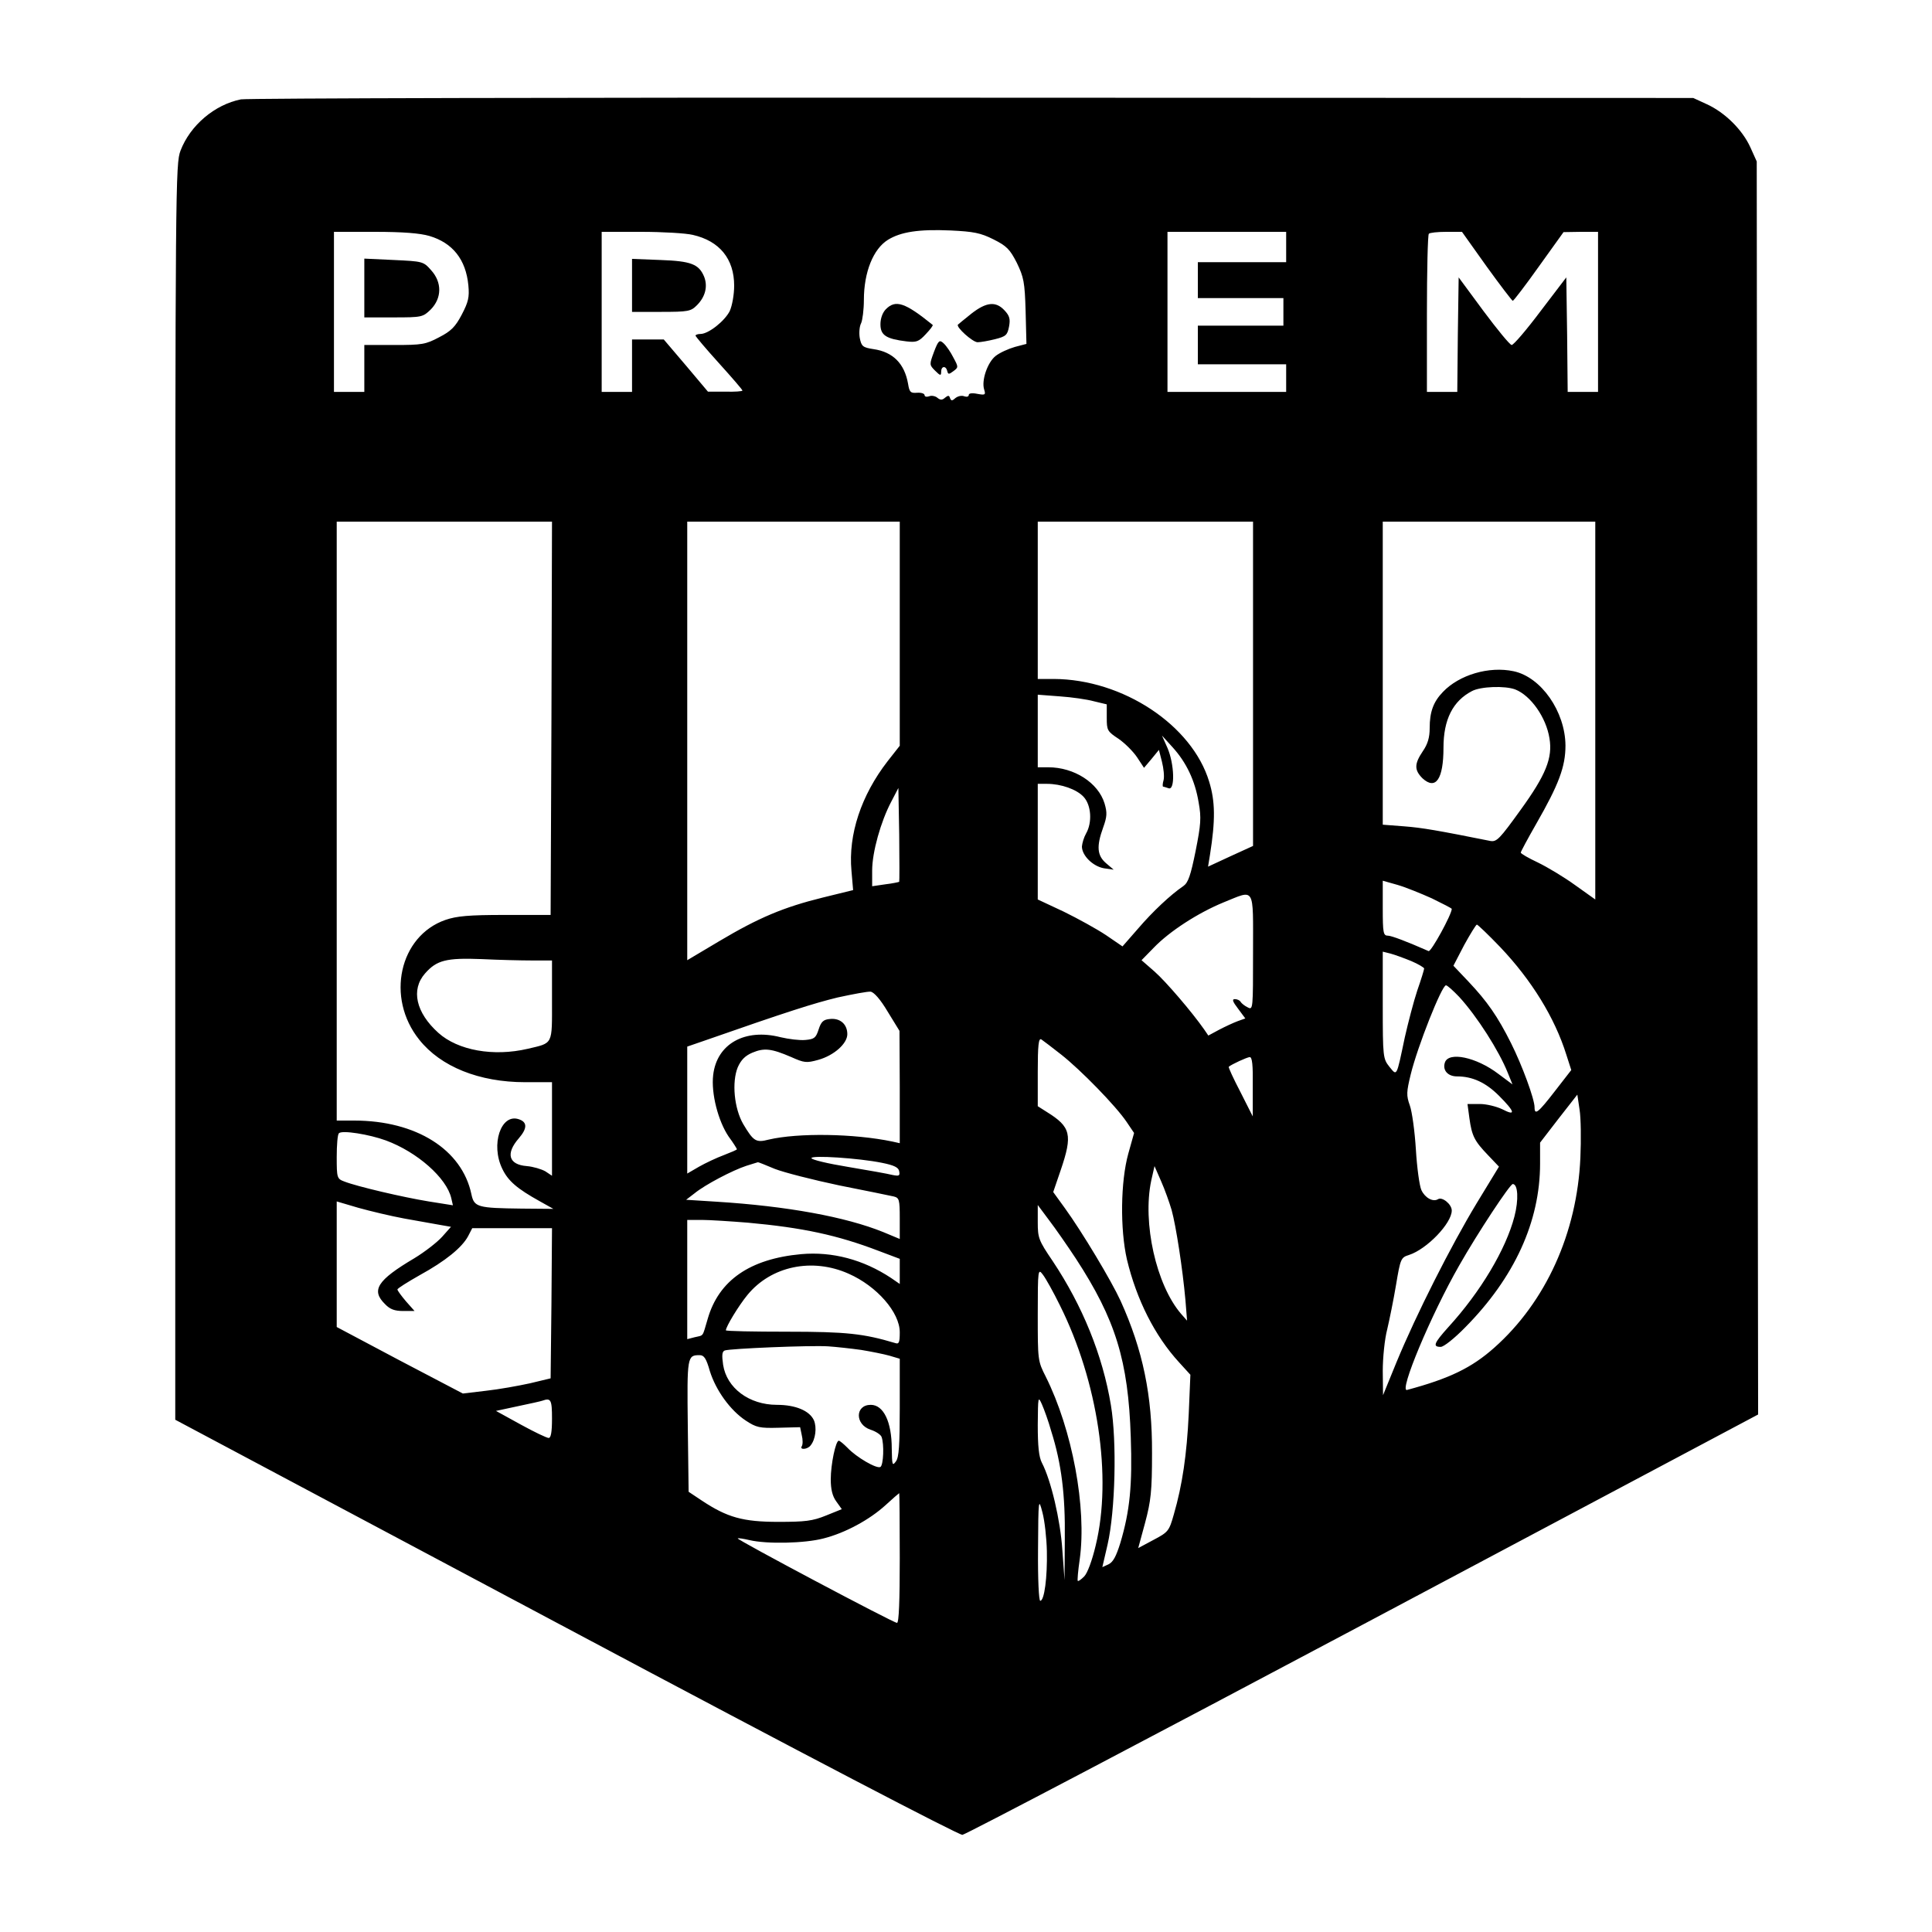
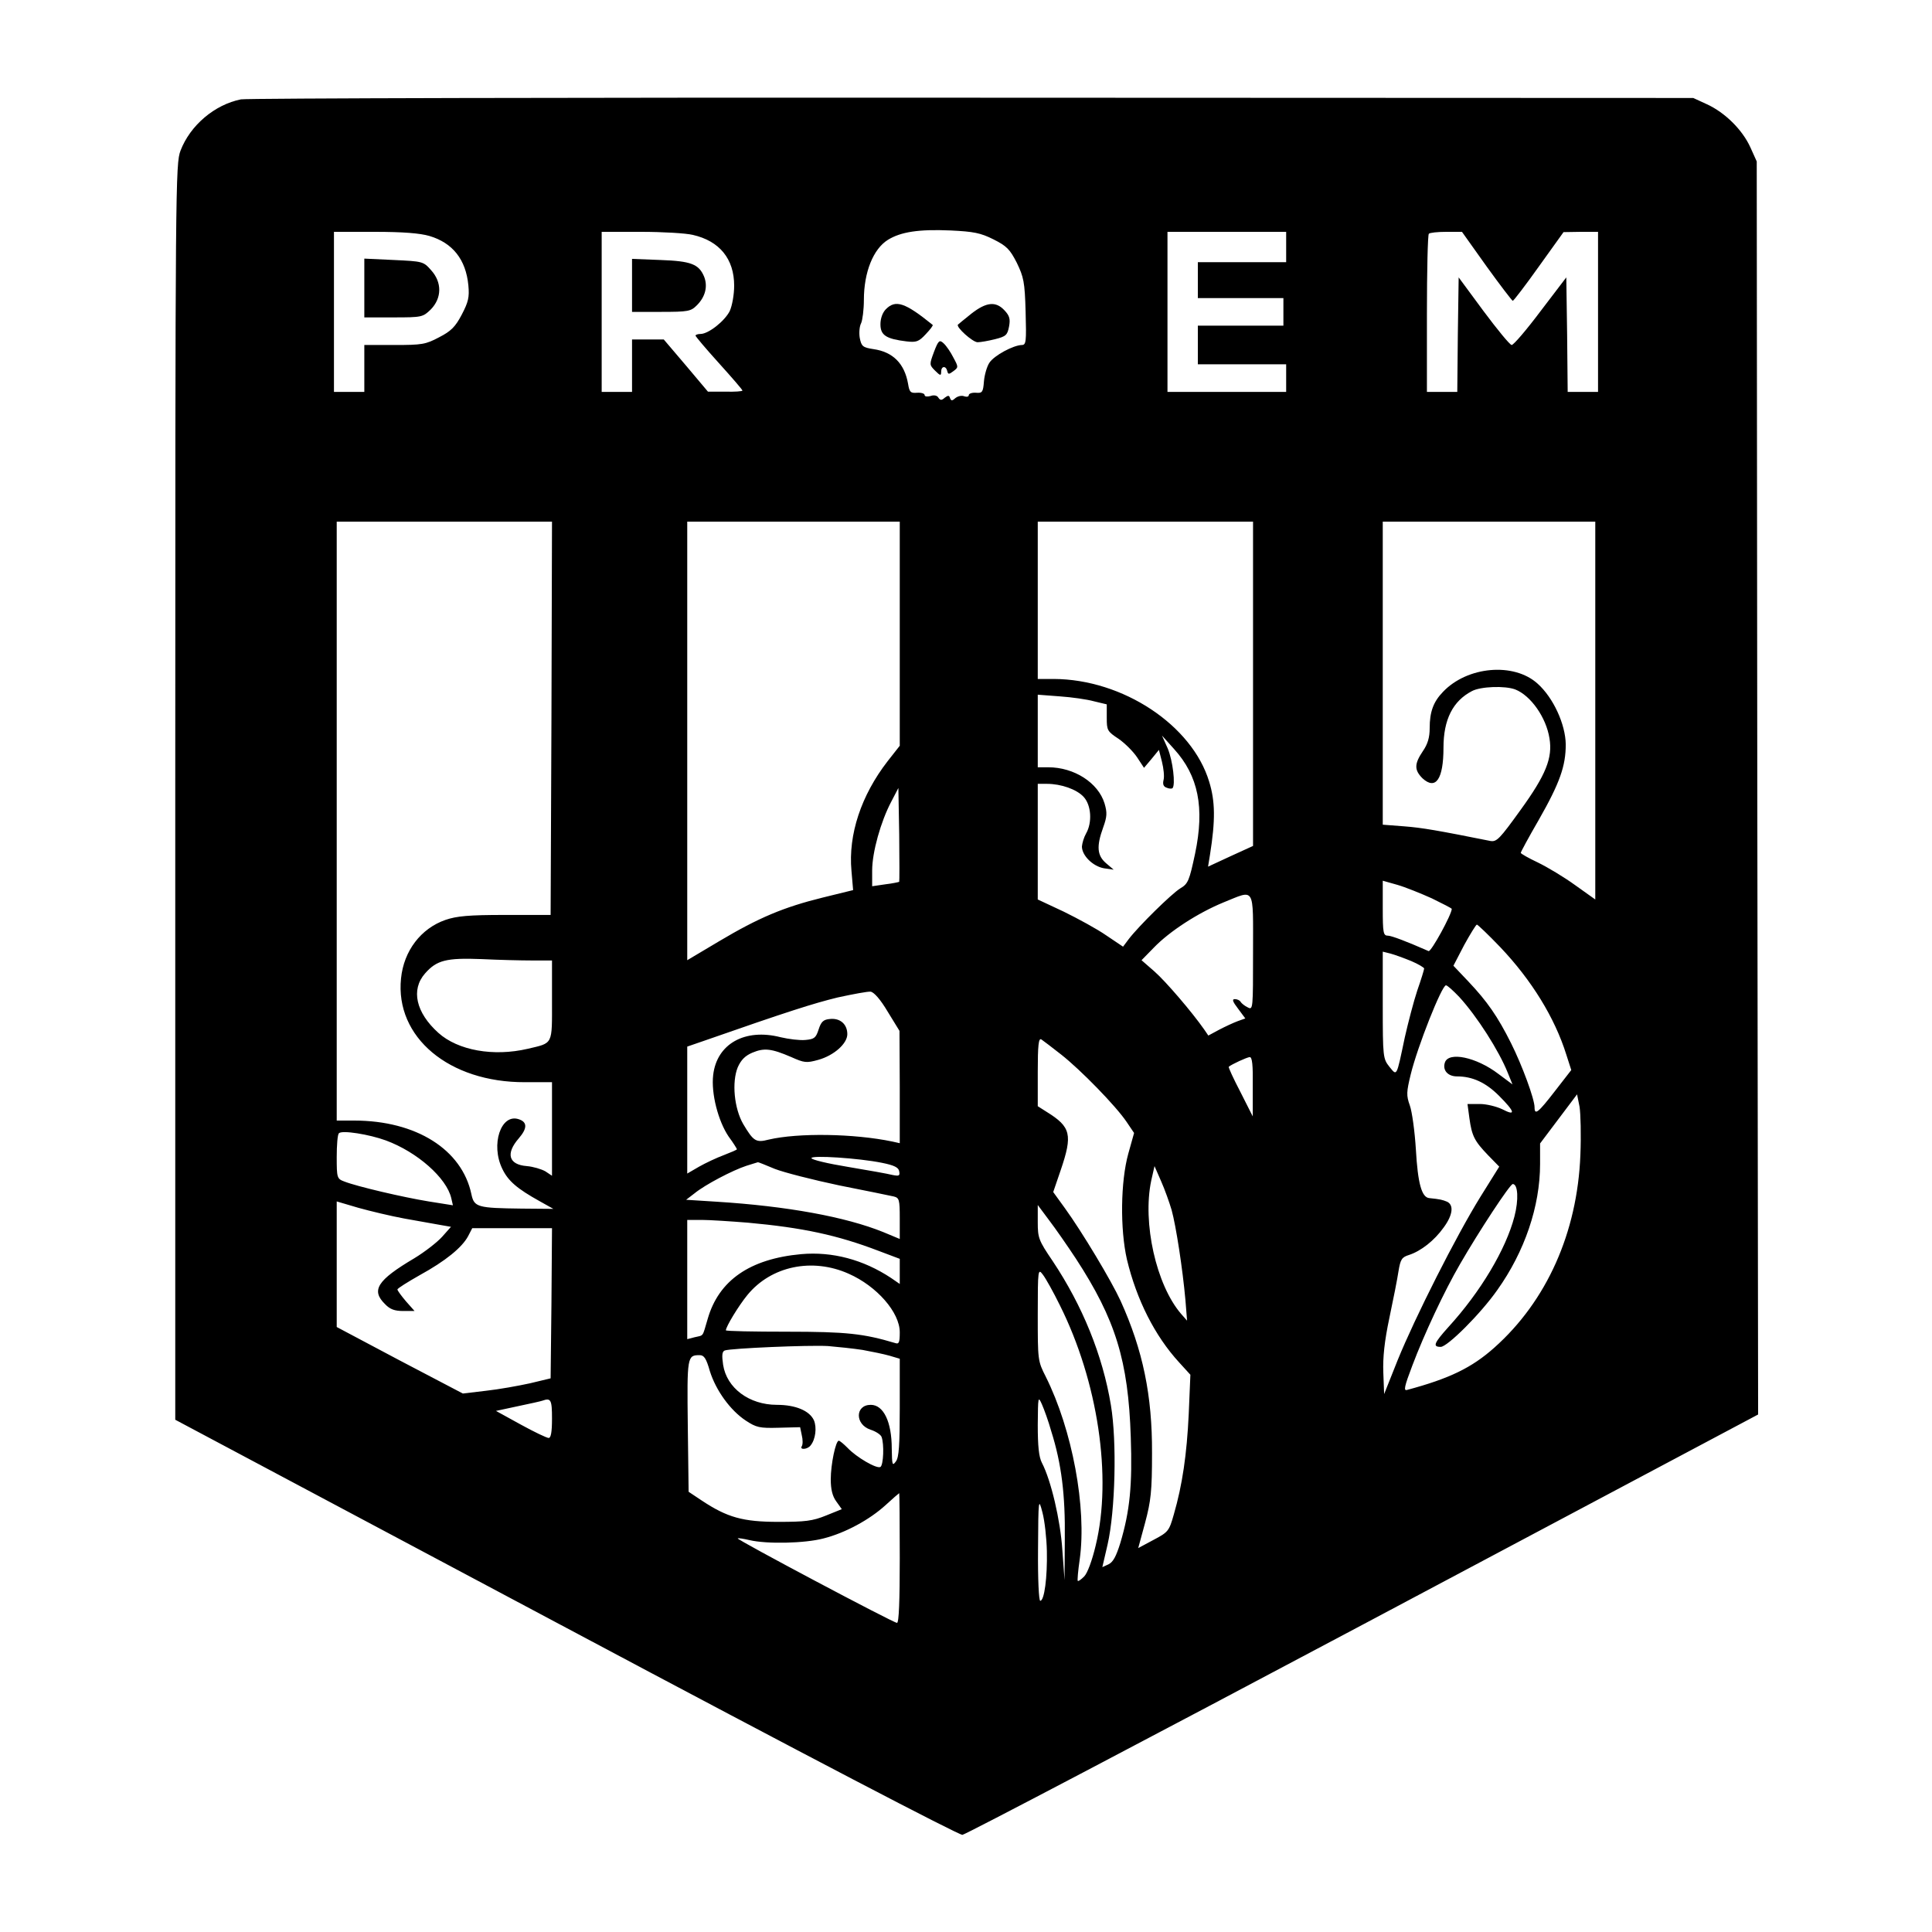
<svg xmlns="http://www.w3.org/2000/svg" version="1.0" width="700pt" height="700pt" viewBox="0 0 700 700" preserveAspectRatio="xMidYMid meet">
  <g transform="translate(0,700) scale(0.1,-0.1)" fill="#000000" stroke="none">
-     <path d="M873 6640 c-95 -19 -184 -94 -219 -186 -18 -48 -19 -110 -19 -2324 l0 -2274 1415 -753 c877 -467 1424 -752 1437 -751 13 2 666 345 1453 763 l1430 760 -3 2270 -2 2270 -23 51 c-29 64 -92 126 -157 156 l-50 23 -2610 1 c-1435 1 -2629 -2 -2652 -6z m2726 -507 c48 -24 60 -36 85 -85 25 -52 29 -69 32 -176 l3 -118 -42 -11 c-24 -7 -55 -21 -70 -33 -29 -23 -52 -89 -41 -122 6 -19 3 -20 -25 -15 -19 4 -31 2 -31 -4 0 -6 -7 -8 -16 -5 -9 4 -23 1 -32 -6 -12 -11 -16 -11 -20 0 -3 10 -7 10 -18 1 -10 -9 -17 -9 -28 0 -7 6 -21 9 -30 5 -9 -3 -16 -1 -16 4 0 6 -12 10 -27 9 -24 -2 -28 2 -33 33 -13 73 -55 115 -125 125 -39 6 -44 10 -50 41 -3 18 -1 42 5 53 5 11 10 49 10 84 0 101 34 185 87 218 47 29 112 39 227 34 84 -4 109 -9 155 -32z m-2043 12 c84 -25 132 -85 141 -179 4 -43 0 -60 -24 -106 -23 -44 -39 -60 -82 -82 -49 -26 -62 -28 -162 -28 l-109 0 0 -85 0 -85 -55 0 -55 0 0 290 0 290 148 0 c102 0 164 -5 198 -15z m954 4 c97 -22 150 -87 150 -184 0 -32 -7 -72 -16 -92 -18 -36 -77 -83 -106 -83 -10 0 -18 -3 -18 -6 0 -3 38 -48 85 -100 47 -52 85 -96 85 -99 0 -3 -28 -5 -62 -4 l-63 0 -80 95 -80 94 -57 0 -58 0 0 -95 0 -95 -55 0 -55 0 0 290 0 290 143 0 c78 0 162 -5 187 -11z m2150 -44 l0 -55 -160 0 -160 0 0 -65 0 -65 155 0 155 0 0 -50 0 -50 -155 0 -155 0 0 -70 0 -70 160 0 160 0 0 -50 0 -50 -215 0 -215 0 0 290 0 290 215 0 215 0 0 -55z m726 -70 c49 -68 92 -124 95 -125 3 0 46 56 95 125 l89 124 63 1 62 0 0 -290 0 -290 -55 0 -55 0 -2 208 -3 207 -93 -122 c-51 -68 -98 -123 -105 -123 -7 1 -52 56 -102 123 l-90 122 -3 -207 -2 -208 -55 0 -55 0 0 283 c0 156 3 287 7 290 3 4 32 7 63 7 l57 0 89 -125z m-3388 -1637 l-3 -713 -165 0 c-132 0 -175 -4 -216 -18 -167 -58 -217 -282 -95 -434 78 -98 217 -154 384 -154 l97 0 0 -170 0 -169 -24 16 c-14 8 -44 17 -67 19 -66 5 -78 45 -29 101 31 36 31 59 -1 69 -64 21 -102 -92 -59 -180 21 -44 54 -72 135 -117 l50 -28 -115 1 c-160 2 -172 5 -182 52 -34 162 -200 267 -425 267 l-63 0 0 1085 0 1085 390 0 390 0 -2 -712z m1262 306 l0 -406 -44 -56 c-96 -124 -143 -266 -131 -397 l6 -70 -110 -27 c-142 -35 -232 -73 -375 -158 l-116 -69 0 795 0 794 385 0 385 0 0 -406z m1280 -181 l0 -588 -81 -37 -82 -38 7 43 c20 126 19 194 -3 265 -62 205 -313 371 -563 372 l-58 0 0 285 0 285 390 0 390 0 0 -587z m1240 -98 l0 -684 -73 52 c-40 29 -100 65 -135 82 -34 16 -62 32 -62 36 0 3 25 50 56 104 82 143 106 207 106 284 -1 123 -88 248 -188 269 -89 19 -197 -13 -256 -75 -35 -36 -48 -73 -48 -131 0 -34 -7 -58 -25 -84 -31 -46 -31 -68 -1 -98 48 -44 76 -3 76 111 0 102 34 169 103 205 32 17 120 20 157 6 56 -22 112 -101 124 -177 12 -71 -13 -133 -105 -260 -75 -104 -86 -116 -109 -112 -190 38 -247 48 -312 53 l-78 6 0 549 0 549 385 0 385 0 0 -685z m-1816 34 l46 -11 0 -49 c0 -45 2 -49 43 -76 23 -16 53 -46 67 -67 l25 -38 27 32 27 33 11 -43 c6 -24 9 -53 6 -66 -4 -13 -4 -24 -2 -24 2 0 11 -3 20 -6 24 -9 21 88 -4 146 l-20 45 39 -43 c49 -54 81 -120 94 -200 10 -55 8 -79 -11 -175 -18 -89 -27 -115 -44 -127 -47 -32 -112 -93 -165 -155 l-56 -64 -60 41 c-33 22 -102 60 -153 85 l-94 44 0 210 0 209 33 0 c52 0 108 -20 133 -47 28 -30 32 -93 9 -133 -8 -14 -14 -35 -15 -47 0 -33 40 -72 80 -79 l35 -5 -27 23 c-33 28 -36 61 -11 130 14 39 15 53 5 87 -23 75 -110 131 -204 131 l-38 0 0 131 0 132 79 -6 c44 -3 100 -11 125 -18z m-706 -654 c-2 -1 -24 -6 -50 -9 l-48 -7 0 57 c0 66 31 177 69 249 l26 50 3 -169 c1 -93 1 -170 0 -171z m1930 -60 c39 -19 72 -36 72 -38 0 -20 -75 -157 -84 -153 -75 33 -134 56 -148 56 -16 0 -18 11 -18 99 l0 100 53 -15 c28 -8 85 -31 125 -49z m-648 -195 c0 -206 0 -210 -19 -200 -11 5 -23 15 -26 20 -3 6 -13 10 -21 10 -11 0 -8 -9 12 -35 l26 -35 -28 -10 c-16 -6 -46 -20 -67 -31 l-39 -21 -15 22 c-44 63 -139 174 -180 210 l-47 41 45 46 c57 59 159 125 251 163 117 47 108 63 108 -180z m896 18 c113 -119 197 -255 239 -389 l18 -56 -59 -76 c-61 -79 -74 -89 -74 -59 0 30 -45 152 -85 232 -49 98 -87 152 -154 223 l-55 58 39 75 c22 40 43 74 46 74 3 0 42 -37 85 -82z m-323 -50 c26 -11 47 -24 47 -27 0 -4 -11 -40 -25 -80 -13 -39 -33 -116 -45 -169 -31 -147 -28 -141 -56 -107 -23 29 -24 35 -24 224 l0 193 28 -7 c15 -4 48 -16 75 -27z m-3185 2 l72 0 0 -145 c0 -163 5 -153 -88 -175 -124 -29 -253 -6 -324 58 -81 73 -100 156 -48 215 42 48 77 57 205 52 61 -3 143 -5 183 -5z m3359 -132 c65 -71 144 -195 176 -275 l17 -42 -51 38 c-80 61 -181 82 -194 41 -9 -28 11 -50 44 -50 56 0 104 -22 152 -70 59 -59 62 -75 12 -49 -21 10 -57 19 -81 19 l-45 0 7 -52 c9 -64 18 -82 68 -134 l39 -41 -81 -133 c-93 -154 -218 -401 -290 -575 l-49 -120 -1 88 c0 48 7 116 16 150 8 34 23 107 32 161 16 96 18 100 47 109 65 21 155 115 155 161 0 23 -35 51 -50 41 -18 -11 -47 5 -60 33 -7 15 -16 81 -20 147 -4 66 -14 138 -22 160 -13 36 -12 49 3 111 25 103 113 324 128 324 5 0 26 -19 48 -42z m-2071 -53 l43 -70 1 -204 0 -203 -27 6 c-139 29 -341 32 -448 7 -46 -12 -55 -6 -92 56 -33 57 -42 152 -20 206 12 27 27 42 53 53 43 18 69 15 141 -16 47 -21 55 -22 98 -10 57 16 105 59 105 93 0 36 -26 59 -63 55 -24 -2 -32 -10 -41 -38 -10 -31 -16 -35 -48 -38 -20 -2 -60 3 -90 10 -129 33 -231 -24 -244 -137 -8 -66 18 -167 56 -223 17 -23 30 -44 30 -46 0 -2 -21 -11 -47 -21 -27 -10 -67 -29 -90 -42 l-43 -25 0 230 0 230 58 20 c309 108 401 137 487 158 55 12 109 22 119 21 12 -1 36 -28 62 -72z m629 -156 c70 -55 198 -186 237 -244 l27 -40 -21 -75 c-28 -101 -30 -273 -5 -383 35 -146 101 -277 189 -373 l41 -45 -6 -142 c-7 -147 -23 -257 -54 -364 -17 -60 -20 -64 -73 -92 l-56 -30 25 92 c21 79 25 114 25 252 1 209 -33 373 -114 552 -33 72 -139 249 -202 336 l-42 58 27 79 c44 129 37 157 -50 211 l-33 21 0 124 c0 97 3 124 13 118 6 -4 39 -29 72 -55z m694 -116 l0 -108 -45 89 c-25 48 -44 89 -42 91 11 9 65 34 76 35 9 0 12 -28 11 -107z m1187 -258 c-12 -272 -125 -522 -312 -688 -82 -73 -163 -112 -316 -153 -31 -9 87 273 189 451 67 118 184 295 194 295 19 0 22 -57 6 -118 -31 -119 -123 -273 -239 -400 -53 -59 -58 -72 -28 -72 11 0 50 31 89 71 178 180 271 383 271 593 l0 76 67 87 68 87 8 -54 c5 -30 6 -109 3 -175z m-4328 63 c114 -42 220 -136 237 -209 l6 -26 -88 14 c-92 15 -259 54 -305 72 -27 10 -28 13 -28 89 0 43 3 82 8 86 11 12 110 -4 170 -26z m1797 -81 c45 -9 61 -17 63 -31 3 -16 0 -18 -25 -13 -15 4 -88 17 -160 29 -73 12 -133 26 -133 32 0 11 171 0 255 -17z m-388 -22 c33 -13 139 -40 234 -60 96 -19 184 -37 197 -40 20 -5 22 -11 22 -79 l0 -75 -60 25 c-136 55 -348 94 -604 110 l-110 7 30 23 c39 32 139 84 188 100 23 7 41 13 42 13 0 1 28 -10 61 -24z m1438 -149 c16 -58 40 -214 50 -326 l6 -75 -22 25 c-90 105 -140 329 -108 482 l12 53 24 -55 c13 -29 30 -77 38 -104z m-2780 -31 c50 -9 108 -19 129 -23 l40 -7 -32 -36 c-18 -20 -63 -55 -101 -78 -135 -80 -157 -116 -106 -166 18 -19 35 -25 66 -25 l41 0 -31 35 c-17 20 -31 39 -31 43 0 4 37 27 81 52 93 51 153 100 175 141 l15 29 144 0 145 0 -2 -272 -3 -272 -75 -18 c-41 -9 -113 -22 -159 -27 l-84 -10 -229 120 -228 121 0 228 0 227 78 -23 c43 -12 118 -30 167 -39z m2433 -145 c144 -221 190 -370 199 -647 6 -173 -3 -267 -38 -384 -15 -48 -26 -69 -43 -77 l-22 -10 19 82 c28 123 34 373 12 505 -30 181 -103 360 -211 522 -51 75 -54 84 -54 141 l0 62 41 -55 c23 -30 66 -92 97 -139z m-1188 130 c198 -18 324 -45 473 -102 l77 -29 0 -46 0 -45 -32 22 c-100 66 -212 96 -325 86 -186 -17 -299 -95 -339 -235 -20 -67 -13 -58 -47 -66 l-27 -7 0 216 0 216 53 0 c28 0 104 -5 167 -10z m365 -185 c102 -45 185 -140 185 -212 0 -38 -3 -44 -17 -39 -114 34 -176 41 -390 41 -123 0 -223 2 -223 5 0 13 46 89 78 128 86 105 235 136 367 77z m765 -114 c138 -276 190 -623 130 -870 -13 -55 -30 -101 -42 -113 -11 -11 -21 -18 -23 -16 -2 2 1 37 7 78 26 187 -27 470 -123 662 -29 57 -29 60 -29 225 0 166 1 168 19 144 10 -13 38 -63 61 -110z m-720 -162 c36 -6 82 -15 103 -21 l37 -11 0 -177 c0 -136 -3 -181 -14 -195 -13 -18 -14 -13 -15 46 0 98 -30 159 -76 159 -57 0 -58 -71 -1 -90 19 -6 37 -18 40 -26 10 -26 7 -102 -4 -109 -13 -8 -87 35 -119 69 -14 14 -28 26 -32 26 -11 0 -29 -85 -29 -140 0 -36 6 -61 20 -80 l20 -28 -57 -23 c-49 -20 -76 -23 -173 -23 -128 0 -185 16 -277 77 l-48 32 -3 239 c-3 252 -2 256 43 256 16 0 24 -12 37 -58 22 -70 74 -142 130 -179 38 -25 50 -28 119 -26 l78 2 6 -29 c4 -16 4 -34 0 -40 -9 -14 21 -12 32 3 18 22 23 65 12 91 -16 35 -67 56 -134 56 -101 0 -182 61 -195 145 -5 35 -4 48 6 52 20 7 310 19 374 15 30 -2 84 -8 120 -13z m689 -295 c37 -117 51 -231 49 -389 l-1 -150 -8 110 c-7 107 -41 252 -74 315 -11 21 -15 61 -15 137 1 103 1 106 15 75 8 -18 24 -62 34 -98z m-1809 46 c0 -49 -4 -70 -12 -70 -7 0 -53 22 -102 49 l-89 49 79 17 c43 9 84 18 89 20 31 11 35 4 35 -65z m1260 -505 c0 -156 -3 -235 -10 -235 -13 0 -582 302 -577 306 1 2 20 -1 42 -6 63 -15 201 -12 269 6 79 20 167 68 225 121 25 23 47 42 49 43 1 0 2 -106 2 -235z m533 25 c2 -94 -9 -180 -24 -180 -5 0 -9 77 -8 188 1 183 2 186 16 132 8 -30 15 -93 16 -140z" />
+     <path d="M873 6640 c-95 -19 -184 -94 -219 -186 -18 -48 -19 -110 -19 -2324 l0 -2274 1415 -753 c877 -467 1424 -752 1437 -751 13 2 666 345 1453 763 l1430 760 -3 2270 -2 2270 -23 51 c-29 64 -92 126 -157 156 l-50 23 -2610 1 c-1435 1 -2629 -2 -2652 -6z m2726 -507 c48 -24 60 -36 85 -85 25 -52 29 -69 32 -178 3 -108 2 -120 -14 -120 -31 -1 -100 -38 -117 -64 -9 -13 -18 -44 -20 -68 -3 -39 -6 -43 -29 -41 -14 1 -26 -3 -26 -9 0 -5 -7 -7 -16 -4 -9 4 -23 1 -32 -6 -12 -11 -16 -11 -20 0 -3 10 -7 10 -19 1 -11 -10 -16 -10 -23 0 -4 8 -16 11 -29 6 -12 -3 -21 -2 -21 4 0 5 -12 9 -27 8 -24 -2 -28 2 -33 33 -13 73 -55 115 -125 125 -39 6 -44 10 -50 41 -3 18 -1 42 5 53 5 11 10 49 10 84 0 101 34 185 87 218 47 29 112 39 227 34 84 -4 109 -9 155 -32z m-2043 12 c84 -25 132 -85 141 -179 4 -43 0 -60 -24 -106 -23 -44 -39 -60 -82 -82 -49 -26 -62 -28 -162 -28 l-109 0 0 -85 0 -85 -55 0 -55 0 0 290 0 290 148 0 c102 0 164 -5 198 -15z m954 4 c97 -22 150 -87 150 -184 0 -32 -7 -72 -16 -92 -18 -36 -77 -83 -106 -83 -10 0 -18 -3 -18 -6 0 -3 38 -48 85 -100 47 -52 85 -96 85 -99 0 -3 -28 -5 -62 -4 l-63 0 -80 95 -80 94 -57 0 -58 0 0 -95 0 -95 -55 0 -55 0 0 290 0 290 143 0 c78 0 162 -5 187 -11z m2150 -44 l0 -55 -160 0 -160 0 0 -65 0 -65 155 0 155 0 0 -50 0 -50 -155 0 -155 0 0 -70 0 -70 160 0 160 0 0 -50 0 -50 -215 0 -215 0 0 290 0 290 215 0 215 0 0 -55z m726 -70 c49 -68 92 -124 95 -125 3 0 46 56 95 125 l89 124 63 1 62 0 0 -290 0 -290 -55 0 -55 0 -2 208 -3 207 -93 -122 c-51 -68 -98 -123 -105 -123 -7 1 -52 56 -102 123 l-90 122 -3 -207 -2 -208 -55 0 -55 0 0 283 c0 156 3 287 7 290 3 4 32 7 63 7 l57 0 89 -125z m-3388 -1637 l-3 -713 -165 0 c-132 0 -175 -4 -216 -18 -89 -31 -151 -112 -161 -212 -22 -213 174 -377 449 -376 l98 0 0 -169 0 -170 -24 16 c-14 8 -44 17 -67 19 -66 5 -78 45 -29 101 31 36 31 59 -1 69 -64 21 -102 -92 -59 -180 21 -44 54 -72 135 -117 l50 -28 -115 1 c-160 2 -172 5 -182 52 -34 162 -200 267 -425 267 l-63 0 0 1085 0 1085 390 0 390 0 -2 -712z m1262 306 l0 -406 -44 -56 c-96 -124 -143 -266 -131 -397 l6 -70 -110 -27 c-142 -35 -232 -73 -375 -158 l-116 -69 0 795 0 794 385 0 385 0 0 -406z m1280 -181 l0 -588 -81 -37 -82 -38 7 43 c20 126 19 194 -3 265 -62 205 -313 371 -563 372 l-58 0 0 285 0 285 390 0 390 0 0 -587z m1240 -98 l0 -684 -73 52 c-40 29 -100 65 -135 82 -34 16 -62 32 -62 35 0 3 29 57 65 119 77 135 98 196 98 274 -1 73 -45 169 -102 220 -86 78 -255 63 -343 -30 -35 -36 -48 -73 -48 -131 0 -34 -7 -58 -25 -84 -31 -46 -31 -68 -1 -98 48 -44 76 -3 76 111 0 102 34 169 103 205 32 17 120 20 157 6 56 -22 112 -101 124 -177 12 -71 -13 -133 -105 -260 -75 -104 -86 -116 -109 -112 -190 38 -247 48 -312 53 l-78 6 0 549 0 549 385 0 385 0 0 -685z m-1816 34 l46 -11 0 -49 c0 -45 2 -49 43 -76 23 -16 53 -46 67 -67 l25 -38 27 32 27 33 11 -43 c6 -24 9 -53 6 -65 -4 -16 -1 -25 11 -29 9 -4 18 -4 21 -2 12 12 1 101 -17 144 l-21 47 44 -49 c88 -97 111 -212 76 -379 -21 -98 -25 -109 -54 -126 -32 -20 -149 -135 -186 -183 l-21 -28 -61 41 c-33 23 -103 61 -154 86 l-94 44 0 210 0 209 33 0 c52 0 108 -20 133 -47 28 -30 32 -93 9 -133 -8 -14 -14 -35 -15 -47 0 -33 40 -72 80 -79 l35 -5 -27 23 c-33 28 -36 61 -11 130 14 39 15 53 5 87 -23 75 -110 131 -204 131 l-38 0 0 131 0 132 79 -6 c44 -3 100 -11 125 -18z m-706 -654 c-2 -1 -24 -6 -50 -9 l-48 -7 0 57 c0 66 31 177 69 249 l26 50 3 -169 c1 -93 1 -170 0 -171z m1930 -60 c39 -19 72 -36 72 -38 0 -20 -75 -157 -84 -153 -75 33 -134 56 -148 56 -16 0 -18 11 -18 99 l0 100 53 -15 c28 -8 85 -31 125 -49z m-648 -195 c0 -206 0 -210 -19 -200 -11 5 -23 15 -26 20 -3 6 -13 10 -21 10 -11 0 -8 -9 12 -35 l26 -35 -28 -10 c-16 -6 -46 -20 -67 -31 l-39 -21 -15 22 c-44 63 -139 174 -180 210 l-47 41 45 46 c57 59 159 125 251 163 117 47 108 63 108 -180z m896 18 c113 -119 197 -255 239 -389 l18 -56 -59 -76 c-61 -79 -74 -89 -74 -59 0 30 -45 152 -85 232 -49 98 -87 152 -154 223 l-55 58 39 75 c22 40 43 74 46 74 3 0 42 -37 85 -82z m-323 -50 c26 -11 47 -24 47 -27 0 -4 -11 -40 -25 -80 -13 -39 -33 -116 -45 -169 -31 -147 -28 -141 -56 -107 -23 29 -24 35 -24 224 l0 193 28 -7 c15 -4 48 -16 75 -27z m-3185 2 l72 0 0 -145 c0 -163 5 -153 -88 -175 -124 -29 -253 -6 -324 58 -81 73 -100 156 -48 215 42 48 77 57 205 52 61 -3 143 -5 183 -5z m3359 -132 c65 -71 144 -195 176 -275 l17 -42 -51 38 c-80 61 -181 82 -194 41 -9 -28 11 -50 44 -50 56 0 104 -22 152 -70 59 -59 62 -75 12 -49 -21 10 -57 19 -81 19 l-45 0 7 -52 c9 -64 18 -82 68 -134 l40 -41 -68 -109 c-88 -142 -237 -437 -300 -592 l-49 -123 -3 78 c-2 55 4 113 22 198 14 66 29 142 33 169 7 43 12 51 38 59 43 14 92 52 126 100 33 45 37 81 12 93 -17 7 -25 9 -64 13 -28 2 -42 53 -49 176 -4 66 -14 138 -22 160 -13 36 -12 49 3 111 25 103 113 324 128 324 5 0 26 -19 48 -42z m-2071 -53 l43 -70 1 -204 0 -203 -27 6 c-139 29 -341 32 -448 7 -46 -12 -55 -6 -92 56 -33 57 -42 152 -20 206 12 27 27 42 53 53 43 18 69 15 141 -16 47 -21 55 -22 98 -10 57 16 105 59 105 93 0 36 -26 59 -63 55 -24 -2 -32 -10 -41 -38 -10 -31 -16 -35 -48 -38 -20 -2 -60 3 -90 10 -129 33 -231 -24 -244 -137 -8 -66 18 -167 56 -223 17 -23 30 -44 30 -46 0 -2 -21 -11 -47 -21 -27 -10 -67 -29 -90 -42 l-43 -25 0 230 0 230 58 20 c309 108 401 137 487 158 55 12 109 22 119 21 12 -1 36 -28 62 -72z m629 -156 c70 -55 198 -186 237 -244 l27 -40 -21 -75 c-28 -101 -30 -273 -5 -383 35 -146 101 -277 189 -373 l41 -45 -6 -142 c-7 -147 -23 -257 -54 -364 -17 -60 -20 -64 -73 -92 l-56 -30 25 92 c21 79 25 114 25 252 1 209 -33 373 -114 552 -33 72 -139 249 -202 336 l-42 58 27 79 c44 129 37 157 -50 211 l-33 21 0 124 c0 97 3 124 13 118 6 -4 39 -29 72 -55z m694 -116 l0 -108 -45 89 c-25 48 -44 89 -42 91 11 9 65 34 76 35 9 0 12 -28 11 -107z m1187 -248 c-11 -281 -122 -529 -312 -698 -82 -73 -163 -112 -316 -153 -13 -4 -10 12 19 88 43 114 116 270 173 368 68 118 181 290 191 290 19 0 22 -57 6 -118 -31 -119 -123 -273 -239 -400 -53 -59 -58 -72 -28 -72 24 0 144 119 205 206 99 139 155 303 155 457 l0 74 67 89 67 89 9 -45 c4 -25 6 -103 3 -175z m-4328 53 c114 -42 220 -136 237 -209 l6 -26 -88 14 c-92 15 -259 54 -305 72 -27 10 -28 13 -28 89 0 43 3 82 8 86 11 12 110 -4 170 -26z m1797 -81 c45 -9 61 -17 63 -31 3 -16 0 -18 -25 -13 -15 4 -88 17 -160 29 -73 12 -133 26 -133 32 0 11 171 0 255 -17z m-388 -22 c33 -13 139 -40 234 -60 96 -19 184 -37 197 -40 20 -5 22 -11 22 -79 l0 -75 -60 25 c-136 55 -348 94 -604 110 l-110 7 30 23 c39 32 139 84 188 100 23 7 41 13 42 13 0 1 28 -10 61 -24z m1438 -149 c16 -58 40 -214 50 -326 l6 -75 -22 25 c-90 105 -140 329 -108 482 l12 53 24 -55 c13 -29 30 -77 38 -104z m-2780 -31 c50 -9 108 -19 129 -23 l40 -7 -32 -36 c-18 -20 -63 -55 -101 -78 -135 -80 -157 -116 -106 -166 18 -19 35 -25 66 -25 l41 0 -31 35 c-17 20 -31 39 -31 43 0 4 37 27 81 52 93 51 153 100 175 141 l15 29 144 0 145 0 -2 -272 -3 -272 -75 -18 c-41 -9 -113 -22 -159 -27 l-84 -10 -229 120 -228 121 0 228 0 227 78 -23 c43 -12 118 -30 167 -39z m2433 -145 c144 -221 190 -370 199 -647 6 -173 -3 -267 -38 -384 -15 -48 -26 -69 -43 -77 l-22 -10 19 82 c28 123 34 373 12 505 -30 181 -103 360 -211 522 -51 75 -54 84 -54 141 l0 62 41 -55 c23 -30 66 -92 97 -139z m-1188 130 c198 -18 324 -45 473 -102 l77 -29 0 -46 0 -45 -32 22 c-100 66 -212 96 -325 86 -186 -17 -299 -95 -339 -235 -20 -67 -13 -58 -47 -66 l-27 -7 0 216 0 216 53 0 c28 0 104 -5 167 -10z m365 -185 c102 -45 185 -140 185 -212 0 -38 -3 -44 -17 -39 -114 34 -176 41 -390 41 -123 0 -223 2 -223 5 0 13 46 89 78 128 86 105 235 136 367 77z m765 -114 c138 -276 190 -623 130 -870 -13 -55 -30 -101 -42 -113 -11 -11 -21 -18 -23 -16 -2 2 1 37 7 78 26 187 -27 470 -123 662 -29 57 -29 60 -29 225 0 166 1 168 19 144 10 -13 38 -63 61 -110z m-715 -162 c33 -6 77 -15 98 -21 l37 -11 0 -177 c0 -136 -3 -181 -14 -195 -13 -18 -14 -13 -15 46 0 98 -30 159 -76 159 -57 0 -58 -71 -1 -90 19 -6 37 -18 40 -26 10 -26 7 -102 -4 -109 -13 -8 -87 35 -119 69 -14 14 -28 26 -32 26 -11 0 -29 -85 -29 -140 0 -36 6 -61 20 -80 l20 -28 -57 -23 c-49 -20 -76 -23 -173 -23 -128 0 -185 16 -277 77 l-48 32 -3 239 c-3 252 -2 256 43 256 16 0 24 -12 37 -58 22 -70 74 -142 130 -179 38 -25 50 -28 119 -26 l78 2 6 -29 c4 -16 4 -34 0 -40 -9 -14 21 -12 32 3 18 22 23 65 12 91 -16 35 -67 56 -134 56 -101 0 -182 61 -195 145 -5 34 -4 48 6 52 22 8 305 20 374 16 36 -3 92 -9 125 -14z m684 -295 c37 -117 51 -231 49 -389 l-1 -150 -8 110 c-7 107 -41 252 -74 315 -11 21 -15 61 -15 137 1 103 1 106 15 75 8 -18 24 -62 34 -98z m-1809 46 c0 -49 -4 -70 -12 -70 -7 0 -53 22 -102 49 l-89 49 79 17 c43 9 84 18 89 20 31 11 35 4 35 -65z m1260 -505 c0 -156 -3 -235 -10 -235 -13 0 -582 302 -577 306 1 2 20 -1 42 -6 63 -15 201 -12 269 6 79 20 167 68 225 121 25 23 47 42 49 43 1 0 2 -106 2 -235z m533 25 c2 -94 -9 -180 -24 -180 -5 0 -9 77 -8 188 1 183 2 186 16 132 8 -30 15 -93 16 -140z" />
    <path d="M3210 5880 c-12 -12 -20 -33 -20 -55 0 -40 21 -53 95 -62 35 -4 44 -1 69 26 16 17 28 32 25 34 -100 81 -134 92 -169 57z" />
    <path d="M3520 5864 c-25 -20 -47 -38 -49 -40 -9 -8 53 -64 71 -64 11 0 39 5 63 11 40 10 45 15 51 46 5 27 2 39 -17 59 -31 33 -65 30 -119 -12z" />
    <path d="M3384 5725 c-17 -46 -17 -47 4 -68 19 -19 22 -19 22 -4 0 21 17 23 22 3 3 -13 6 -13 22 -1 19 14 19 15 0 50 -10 20 -26 43 -35 51 -15 14 -19 11 -35 -31z" />
    <path d="M1320 5956 l0 -106 106 0 c103 0 106 1 135 29 40 41 41 98 1 142 -28 32 -31 32 -135 37 l-107 5 0 -107z" />
    <path d="M2290 5966 l0 -96 105 0 c99 0 108 2 130 24 31 31 40 69 26 104 -19 45 -47 56 -158 60 l-103 4 0 -96z" />
  </g>
</svg>
